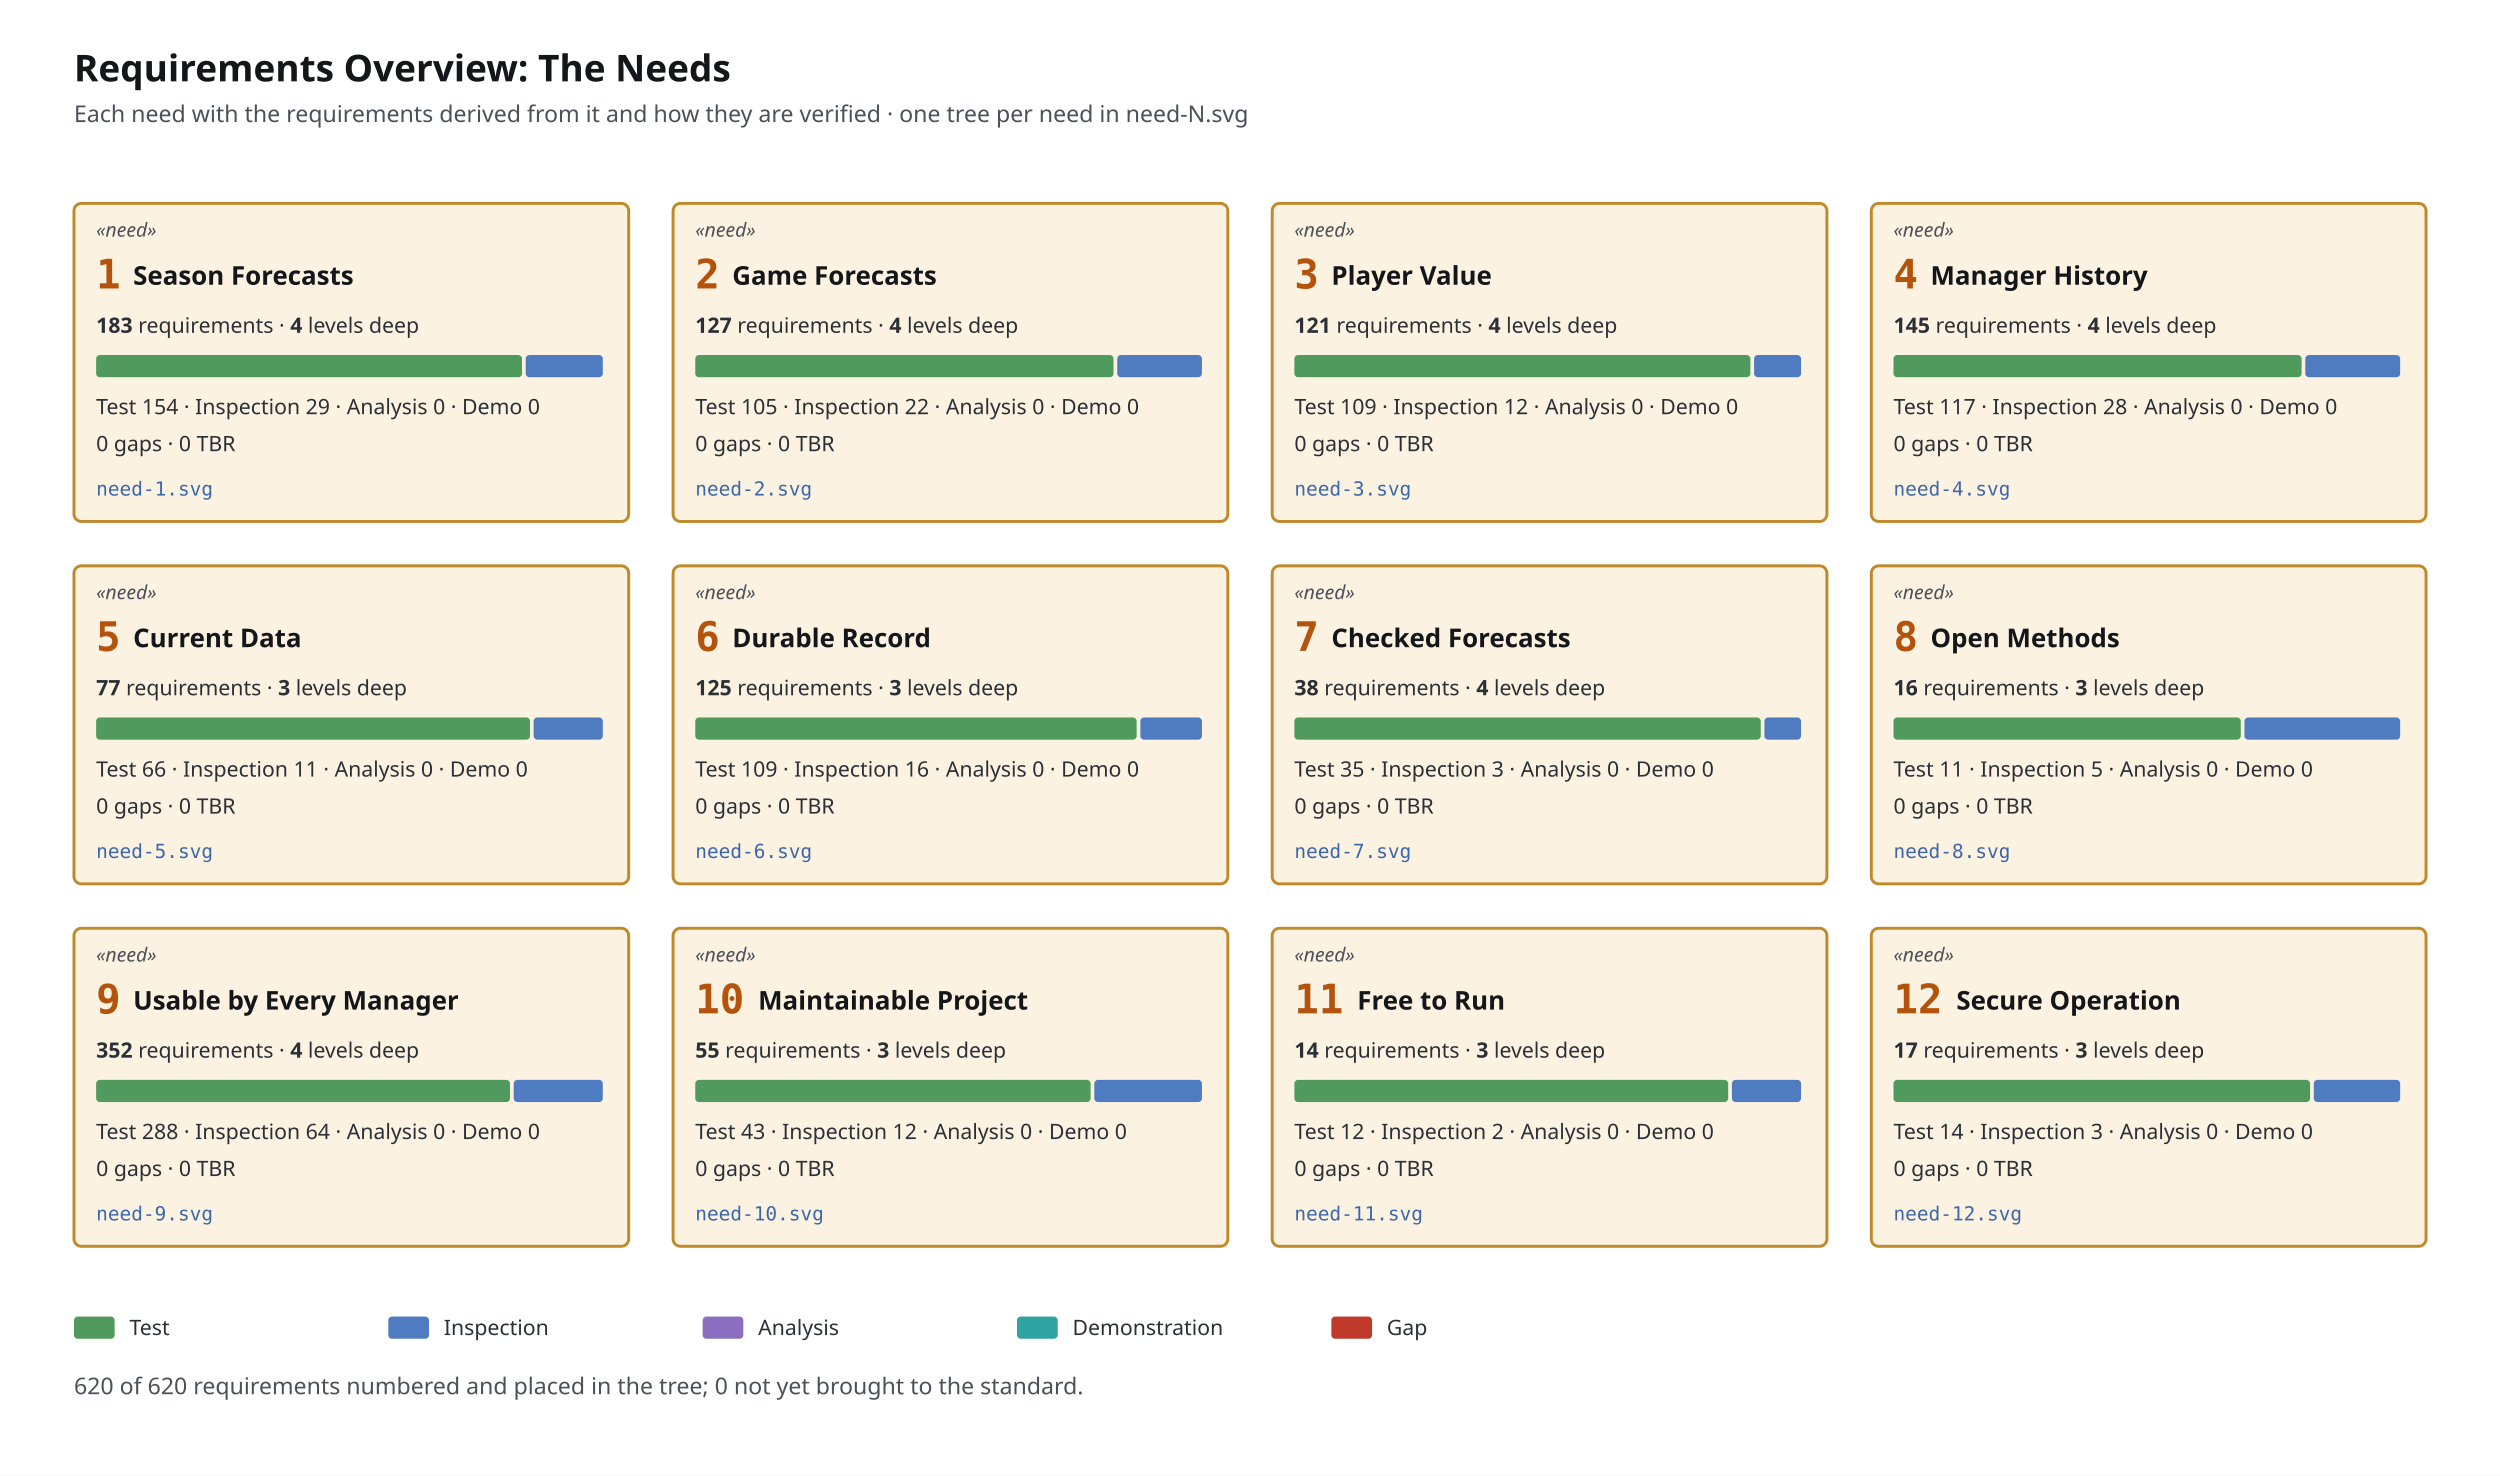
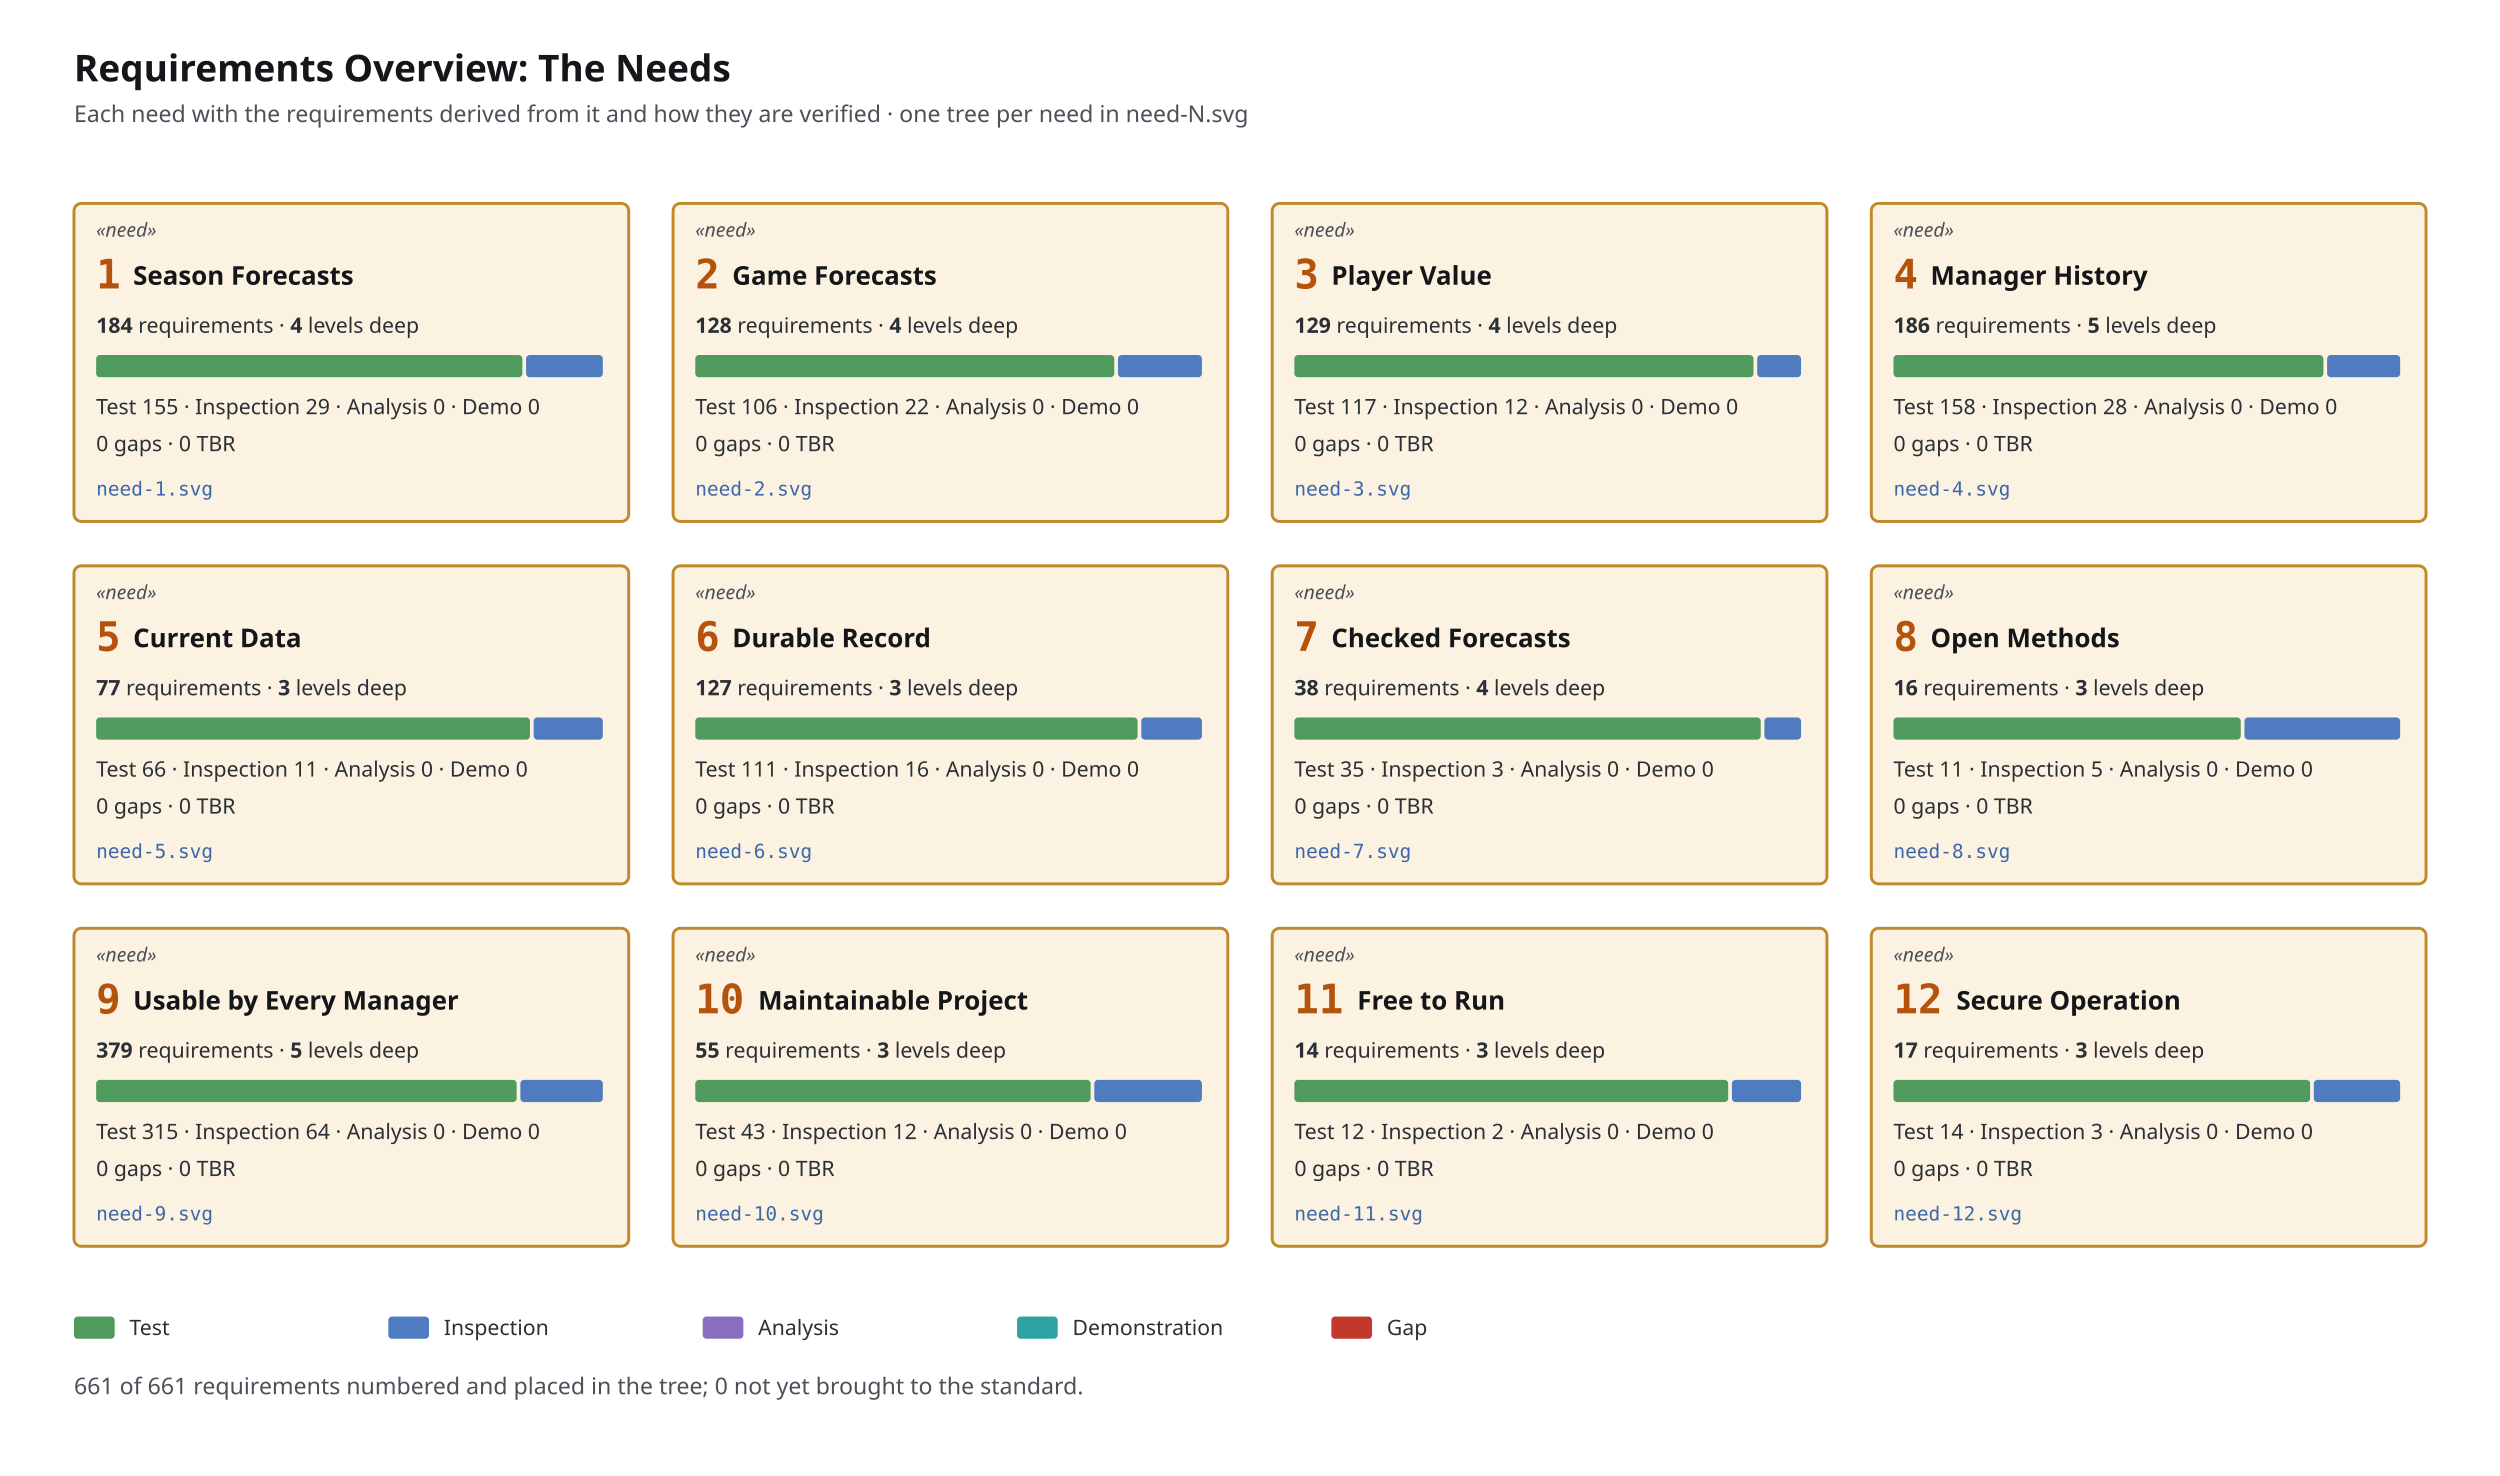
<svg xmlns="http://www.w3.org/2000/svg" viewBox="0 0 1352 798" width="1352" height="798">
  <style>
text { font-family: 'Segoe UI', system-ui, sans-serif; }
.bg { fill: #ffffff; }
.title { font-size: 20px; font-weight: 700; fill: #14161a; }
.sub { font-size: 12.5px; fill: #4c5058; }
.col { font-size: 11.5px; font-weight: 700; fill: #6b6f78; letter-spacing: 0.08em; }
.req { fill: #ffffff; stroke: #2b2f36; stroke-width: 1.4; }
.need { fill: #fbf2e1; stroke: #c08a2c; stroke-width: 1.6; }
.ext { fill: #f4f4f2; stroke: #9a9890; stroke-width: 1.2; stroke-dasharray: 4 3; }
.hdr { fill: #eef1f6; } .needhdr { fill: #f5e2bd; } .exthdr { fill: #e9e8e4; }
.ster { font-size: 10.5px; fill: #4c5058; font-style: italic; }
.rid { font-size: 12.5px; font-weight: 800; fill: #14161a; font-family: ui-monospace, Consolas, monospace; }
.rname { font-size: 12.5px; font-weight: 700; fill: #14161a; }
.rtext { font-size: 11px; fill: #2b2f36; }
.spec { font-size: 10.5px; fill: #3c67a8; font-family: ui-monospace, Consolas, monospace; }
.tc { fill: #e8f5ea; stroke: #4f9a5c; stroke-width: 1.3; }
.insp { fill: #e8f0fb; stroke: #4f7cc0; stroke-width: 1.3; }
.anal { fill: #f1ecfa; stroke: #8a6fc0; stroke-width: 1.3; }
.gap { fill: #fdecec; stroke: #c0392b; stroke-width: 1.3; stroke-dasharray: 5 3; }
.none { fill: #fdecec; stroke: #c0392b; stroke-width: 1.3; }
.tctext { font-size: 10.5px; fill: #14161a; font-family: ui-monospace, Consolas, monospace; }
.tbr { fill: #b4530b; } .tbrt { font-size: 10px; font-weight: 800; fill: #ffffff; }
.derive { fill: none; stroke: #2b2f36; stroke-width: 1.4; stroke-dasharray: 6 3; }
.trace { fill: none; stroke: #8a8880; stroke-width: 1.4; stroke-dasharray: 2 3; }
.verify { fill: none; stroke: #4f9a5c; stroke-width: 1.3; stroke-dasharray: 6 3; }
.vgap { fill: none; stroke: #c0392b; stroke-width: 1.3; stroke-dasharray: 6 3; }
.elab { font-size: 10px; fill: #4c5058; font-style: italic; }
.lg { font-size: 11.5px; fill: #2b2f36; }
.nnum { font-size: 22px; font-weight: 800; fill: #b4530b; font-family: ui-monospace, Consolas, monospace; }
.nname { font-size: 14px; font-weight: 700; fill: #14161a; }
.stat { font-size: 11.5px; fill: #2b2f36; } .statn { font-weight: 800; } .gapn { font-weight: 800; fill: #c0392b; }
.bt { fill: #4f9a5c; } .bi { fill: #4f7cc0; } .ba { fill: #8a6fc0; } .bd { fill: #2fa3a3; } .bgp { fill: #c0392b; } .bempty { fill: #e4e2dc; }
</style>
  <defs>
    <marker id="open" viewBox="0 0 12 12" refX="11" refY="6" markerWidth="11" markerHeight="11" orient="auto">
      <path d="M1,1 L11,6 L1,11" fill="none" stroke="#2b2f36" stroke-width="1.4" />
    </marker>
    <marker id="openg" viewBox="0 0 12 12" refX="11" refY="6" markerWidth="11" markerHeight="11" orient="auto">
      <path d="M1,1 L11,6 L1,11" fill="none" stroke="#8a8880" stroke-width="1.4" />
    </marker>
    <marker id="openv" viewBox="0 0 12 12" refX="11" refY="6" markerWidth="11" markerHeight="11" orient="auto">
      <path d="M1,1 L11,6 L1,11" fill="none" stroke="#4f9a5c" stroke-width="1.4" />
    </marker>
    <marker id="openr" viewBox="0 0 12 12" refX="11" refY="6" markerWidth="11" markerHeight="11" orient="auto">
      <path d="M1,1 L11,6 L1,11" fill="none" stroke="#c0392b" stroke-width="1.4" />
    </marker>
  </defs>
  <rect class="bg" width="1352" height="798" />
  <text class="title" x="40" y="44">Requirements Overview: The Needs</text>
  <text class="sub" x="40" y="66">Each need with the requirements derived from it and how they are verified · one tree per need in need-N.svg</text>
  <rect class="need" x="40" y="110" width="300" height="172" rx="4" />
  <text class="ster" x="52" y="128">«need»</text>
  <text class="nnum" x="52" y="156">1</text>
  <text class="nname" x="72" y="154">Season Forecasts</text>
  <text class="stat" x="52" y="180">
-     <tspan class="statn">183</tspan> requirements · <tspan class="statn">4</tspan> levels deep</text>
-   <rect class="bt" x="52.0" y="192" width="230.3" height="12" rx="2" />
-   <rect class="bi" x="284.3" y="192" width="41.7" height="12" rx="2" />
-   <text class="stat" x="52" y="224">Test 154 · Inspection 29 · Analysis 0 · Demo 0</text>
+     <tspan class="statn">184</tspan> requirements · <tspan class="statn">4</tspan> levels deep</text>
+   <rect class="bt" x="52.0" y="192" width="230.5" height="12" rx="2" />
+   <rect class="bi" x="284.5" y="192" width="41.5" height="12" rx="2" />
+   <text class="stat" x="52" y="224">Test 155 · Inspection 29 · Analysis 0 · Demo 0</text>
  <text class="stat" x="52" y="244">0 gaps · 0 TBR</text>
  <text class="spec" x="52" y="268">need-1.svg</text>
  <rect class="need" x="364" y="110" width="300" height="172" rx="4" />
  <text class="ster" x="376" y="128">«need»</text>
  <text class="nnum" x="376" y="156">2</text>
  <text class="nname" x="396" y="154">Game Forecasts</text>
  <text class="stat" x="376" y="180">
-     <tspan class="statn">127</tspan> requirements · <tspan class="statn">4</tspan> levels deep</text>
-   <rect class="bt" x="376.0" y="192" width="226.2" height="12" rx="2" />
-   <rect class="bi" x="604.2" y="192" width="45.8" height="12" rx="2" />
-   <text class="stat" x="376" y="224">Test 105 · Inspection 22 · Analysis 0 · Demo 0</text>
+     <tspan class="statn">128</tspan> requirements · <tspan class="statn">4</tspan> levels deep</text>
+   <rect class="bt" x="376.0" y="192" width="226.6" height="12" rx="2" />
+   <rect class="bi" x="604.6" y="192" width="45.4" height="12" rx="2" />
+   <text class="stat" x="376" y="224">Test 106 · Inspection 22 · Analysis 0 · Demo 0</text>
  <text class="stat" x="376" y="244">0 gaps · 0 TBR</text>
  <text class="spec" x="376" y="268">need-2.svg</text>
  <rect class="need" x="688" y="110" width="300" height="172" rx="4" />
  <text class="ster" x="700" y="128">«need»</text>
  <text class="nnum" x="700" y="156">3</text>
  <text class="nname" x="720" y="154">Player Value</text>
  <text class="stat" x="700" y="180">
-     <tspan class="statn">121</tspan> requirements · <tspan class="statn">4</tspan> levels deep</text>
-   <rect class="bt" x="700.0" y="192" width="246.6" height="12" rx="2" />
-   <rect class="bi" x="948.6" y="192" width="25.4" height="12" rx="2" />
-   <text class="stat" x="700" y="224">Test 109 · Inspection 12 · Analysis 0 · Demo 0</text>
+     <tspan class="statn">129</tspan> requirements · <tspan class="statn">4</tspan> levels deep</text>
+   <rect class="bt" x="700.0" y="192" width="248.3" height="12" rx="2" />
+   <rect class="bi" x="950.3" y="192" width="23.7" height="12" rx="2" />
+   <text class="stat" x="700" y="224">Test 117 · Inspection 12 · Analysis 0 · Demo 0</text>
  <text class="stat" x="700" y="244">0 gaps · 0 TBR</text>
  <text class="spec" x="700" y="268">need-3.svg</text>
  <rect class="need" x="1012" y="110" width="300" height="172" rx="4" />
  <text class="ster" x="1024" y="128">«need»</text>
  <text class="nnum" x="1024" y="156">4</text>
  <text class="nname" x="1044" y="154">Manager History</text>
  <text class="stat" x="1024" y="180">
-     <tspan class="statn">145</tspan> requirements · <tspan class="statn">4</tspan> levels deep</text>
-   <rect class="bt" x="1024.0" y="192" width="220.7" height="12" rx="2" />
-   <rect class="bi" x="1246.7" y="192" width="51.3" height="12" rx="2" />
-   <text class="stat" x="1024" y="224">Test 117 · Inspection 28 · Analysis 0 · Demo 0</text>
+     <tspan class="statn">186</tspan> requirements · <tspan class="statn">5</tspan> levels deep</text>
+   <rect class="bt" x="1024.0" y="192" width="232.5" height="12" rx="2" />
+   <rect class="bi" x="1258.5" y="192" width="39.5" height="12" rx="2" />
+   <text class="stat" x="1024" y="224">Test 158 · Inspection 28 · Analysis 0 · Demo 0</text>
  <text class="stat" x="1024" y="244">0 gaps · 0 TBR</text>
  <text class="spec" x="1024" y="268">need-4.svg</text>
  <rect class="need" x="40" y="306" width="300" height="172" rx="4" />
  <text class="ster" x="52" y="324">«need»</text>
  <text class="nnum" x="52" y="352">5</text>
  <text class="nname" x="72" y="350">Current Data</text>
  <text class="stat" x="52" y="376">
    <tspan class="statn">77</tspan> requirements · <tspan class="statn">3</tspan> levels deep</text>
  <rect class="bt" x="52.0" y="388" width="234.6" height="12" rx="2" />
  <rect class="bi" x="288.6" y="388" width="37.4" height="12" rx="2" />
  <text class="stat" x="52" y="420">Test 66 · Inspection 11 · Analysis 0 · Demo 0</text>
  <text class="stat" x="52" y="440">0 gaps · 0 TBR</text>
  <text class="spec" x="52" y="464">need-5.svg</text>
  <rect class="need" x="364" y="306" width="300" height="172" rx="4" />
  <text class="ster" x="376" y="324">«need»</text>
  <text class="nnum" x="376" y="352">6</text>
  <text class="nname" x="396" y="350">Durable Record</text>
  <text class="stat" x="376" y="376">
-     <tspan class="statn">125</tspan> requirements · <tspan class="statn">3</tspan> levels deep</text>
-   <rect class="bt" x="376.0" y="388" width="238.7" height="12" rx="2" />
-   <rect class="bi" x="616.7" y="388" width="33.3" height="12" rx="2" />
-   <text class="stat" x="376" y="420">Test 109 · Inspection 16 · Analysis 0 · Demo 0</text>
+     <tspan class="statn">127</tspan> requirements · <tspan class="statn">3</tspan> levels deep</text>
+   <rect class="bt" x="376.0" y="388" width="239.2" height="12" rx="2" />
+   <rect class="bi" x="617.2" y="388" width="32.8" height="12" rx="2" />
+   <text class="stat" x="376" y="420">Test 111 · Inspection 16 · Analysis 0 · Demo 0</text>
  <text class="stat" x="376" y="440">0 gaps · 0 TBR</text>
  <text class="spec" x="376" y="464">need-6.svg</text>
  <rect class="need" x="688" y="306" width="300" height="172" rx="4" />
  <text class="ster" x="700" y="324">«need»</text>
  <text class="nnum" x="700" y="352">7</text>
  <text class="nname" x="720" y="350">Checked Forecasts</text>
  <text class="stat" x="700" y="376">
    <tspan class="statn">38</tspan> requirements · <tspan class="statn">4</tspan> levels deep</text>
  <rect class="bt" x="700.0" y="388" width="252.2" height="12" rx="2" />
  <rect class="bi" x="954.2" y="388" width="19.8" height="12" rx="2" />
  <text class="stat" x="700" y="420">Test 35 · Inspection 3 · Analysis 0 · Demo 0</text>
  <text class="stat" x="700" y="440">0 gaps · 0 TBR</text>
  <text class="spec" x="700" y="464">need-7.svg</text>
  <rect class="need" x="1012" y="306" width="300" height="172" rx="4" />
  <text class="ster" x="1024" y="324">«need»</text>
  <text class="nnum" x="1024" y="352">8</text>
  <text class="nname" x="1044" y="350">Open Methods</text>
  <text class="stat" x="1024" y="376">
    <tspan class="statn">16</tspan> requirements · <tspan class="statn">3</tspan> levels deep</text>
  <rect class="bt" x="1024.0" y="388" width="187.8" height="12" rx="2" />
  <rect class="bi" x="1213.8" y="388" width="84.2" height="12" rx="2" />
  <text class="stat" x="1024" y="420">Test 11 · Inspection 5 · Analysis 0 · Demo 0</text>
  <text class="stat" x="1024" y="440">0 gaps · 0 TBR</text>
  <text class="spec" x="1024" y="464">need-8.svg</text>
  <rect class="need" x="40" y="502" width="300" height="172" rx="4" />
  <text class="ster" x="52" y="520">«need»</text>
  <text class="nnum" x="52" y="548">9</text>
  <text class="nname" x="72" y="546">Usable by Every Manager</text>
  <text class="stat" x="52" y="572">
-     <tspan class="statn">352</tspan> requirements · <tspan class="statn">4</tspan> levels deep</text>
-   <rect class="bt" x="52.0" y="584" width="223.8" height="12" rx="2" />
-   <rect class="bi" x="277.8" y="584" width="48.2" height="12" rx="2" />
-   <text class="stat" x="52" y="616">Test 288 · Inspection 64 · Analysis 0 · Demo 0</text>
+     <tspan class="statn">379</tspan> requirements · <tspan class="statn">5</tspan> levels deep</text>
+   <rect class="bt" x="52.0" y="584" width="227.4" height="12" rx="2" />
+   <rect class="bi" x="281.4" y="584" width="44.6" height="12" rx="2" />
+   <text class="stat" x="52" y="616">Test 315 · Inspection 64 · Analysis 0 · Demo 0</text>
  <text class="stat" x="52" y="636">0 gaps · 0 TBR</text>
  <text class="spec" x="52" y="660">need-9.svg</text>
  <rect class="need" x="364" y="502" width="300" height="172" rx="4" />
  <text class="ster" x="376" y="520">«need»</text>
  <text class="nnum" x="376" y="548">10</text>
  <text class="nname" x="410" y="546">Maintainable Project</text>
  <text class="stat" x="376" y="572">
    <tspan class="statn">55</tspan> requirements · <tspan class="statn">3</tspan> levels deep</text>
  <rect class="bt" x="376.0" y="584" width="213.8" height="12" rx="2" />
  <rect class="bi" x="591.8" y="584" width="58.2" height="12" rx="2" />
  <text class="stat" x="376" y="616">Test 43 · Inspection 12 · Analysis 0 · Demo 0</text>
  <text class="stat" x="376" y="636">0 gaps · 0 TBR</text>
  <text class="spec" x="376" y="660">need-10.svg</text>
  <rect class="need" x="688" y="502" width="300" height="172" rx="4" />
  <text class="ster" x="700" y="520">«need»</text>
  <text class="nnum" x="700" y="548">11</text>
  <text class="nname" x="734" y="546">Free to Run</text>
  <text class="stat" x="700" y="572">
    <tspan class="statn">14</tspan> requirements · <tspan class="statn">3</tspan> levels deep</text>
  <rect class="bt" x="700.0" y="584" width="234.6" height="12" rx="2" />
  <rect class="bi" x="936.6" y="584" width="37.4" height="12" rx="2" />
  <text class="stat" x="700" y="616">Test 12 · Inspection 2 · Analysis 0 · Demo 0</text>
  <text class="stat" x="700" y="636">0 gaps · 0 TBR</text>
  <text class="spec" x="700" y="660">need-11.svg</text>
  <rect class="need" x="1012" y="502" width="300" height="172" rx="4" />
  <text class="ster" x="1024" y="520">«need»</text>
  <text class="nnum" x="1024" y="548">12</text>
  <text class="nname" x="1058" y="546">Secure Operation</text>
  <text class="stat" x="1024" y="572">
    <tspan class="statn">17</tspan> requirements · <tspan class="statn">3</tspan> levels deep</text>
  <rect class="bt" x="1024.0" y="584" width="225.3" height="12" rx="2" />
  <rect class="bi" x="1251.3" y="584" width="46.7" height="12" rx="2" />
  <text class="stat" x="1024" y="616">Test 14 · Inspection 3 · Analysis 0 · Demo 0</text>
  <text class="stat" x="1024" y="636">0 gaps · 0 TBR</text>
  <text class="spec" x="1024" y="660">need-12.svg</text>
  <rect class="bt" x="40" y="712" width="22" height="12" rx="2" />
  <text class="lg" x="70" y="722">Test</text>
  <rect class="bi" x="210" y="712" width="22" height="12" rx="2" />
  <text class="lg" x="240" y="722">Inspection</text>
  <rect class="ba" x="380" y="712" width="22" height="12" rx="2" />
  <text class="lg" x="410" y="722">Analysis</text>
  <rect class="bd" x="550" y="712" width="22" height="12" rx="2" />
  <text class="lg" x="580" y="722">Demonstration</text>
  <rect class="bgp" x="720" y="712" width="22" height="12" rx="2" />
  <text class="lg" x="750" y="722">Gap</text>
-   <text class="sub" x="40" y="754">620 of 620 requirements numbered and placed in the tree; 0 not yet brought to the standard.</text>
+   <text class="sub" x="40" y="754">661 of 661 requirements numbered and placed in the tree; 0 not yet brought to the standard.</text>
</svg>
